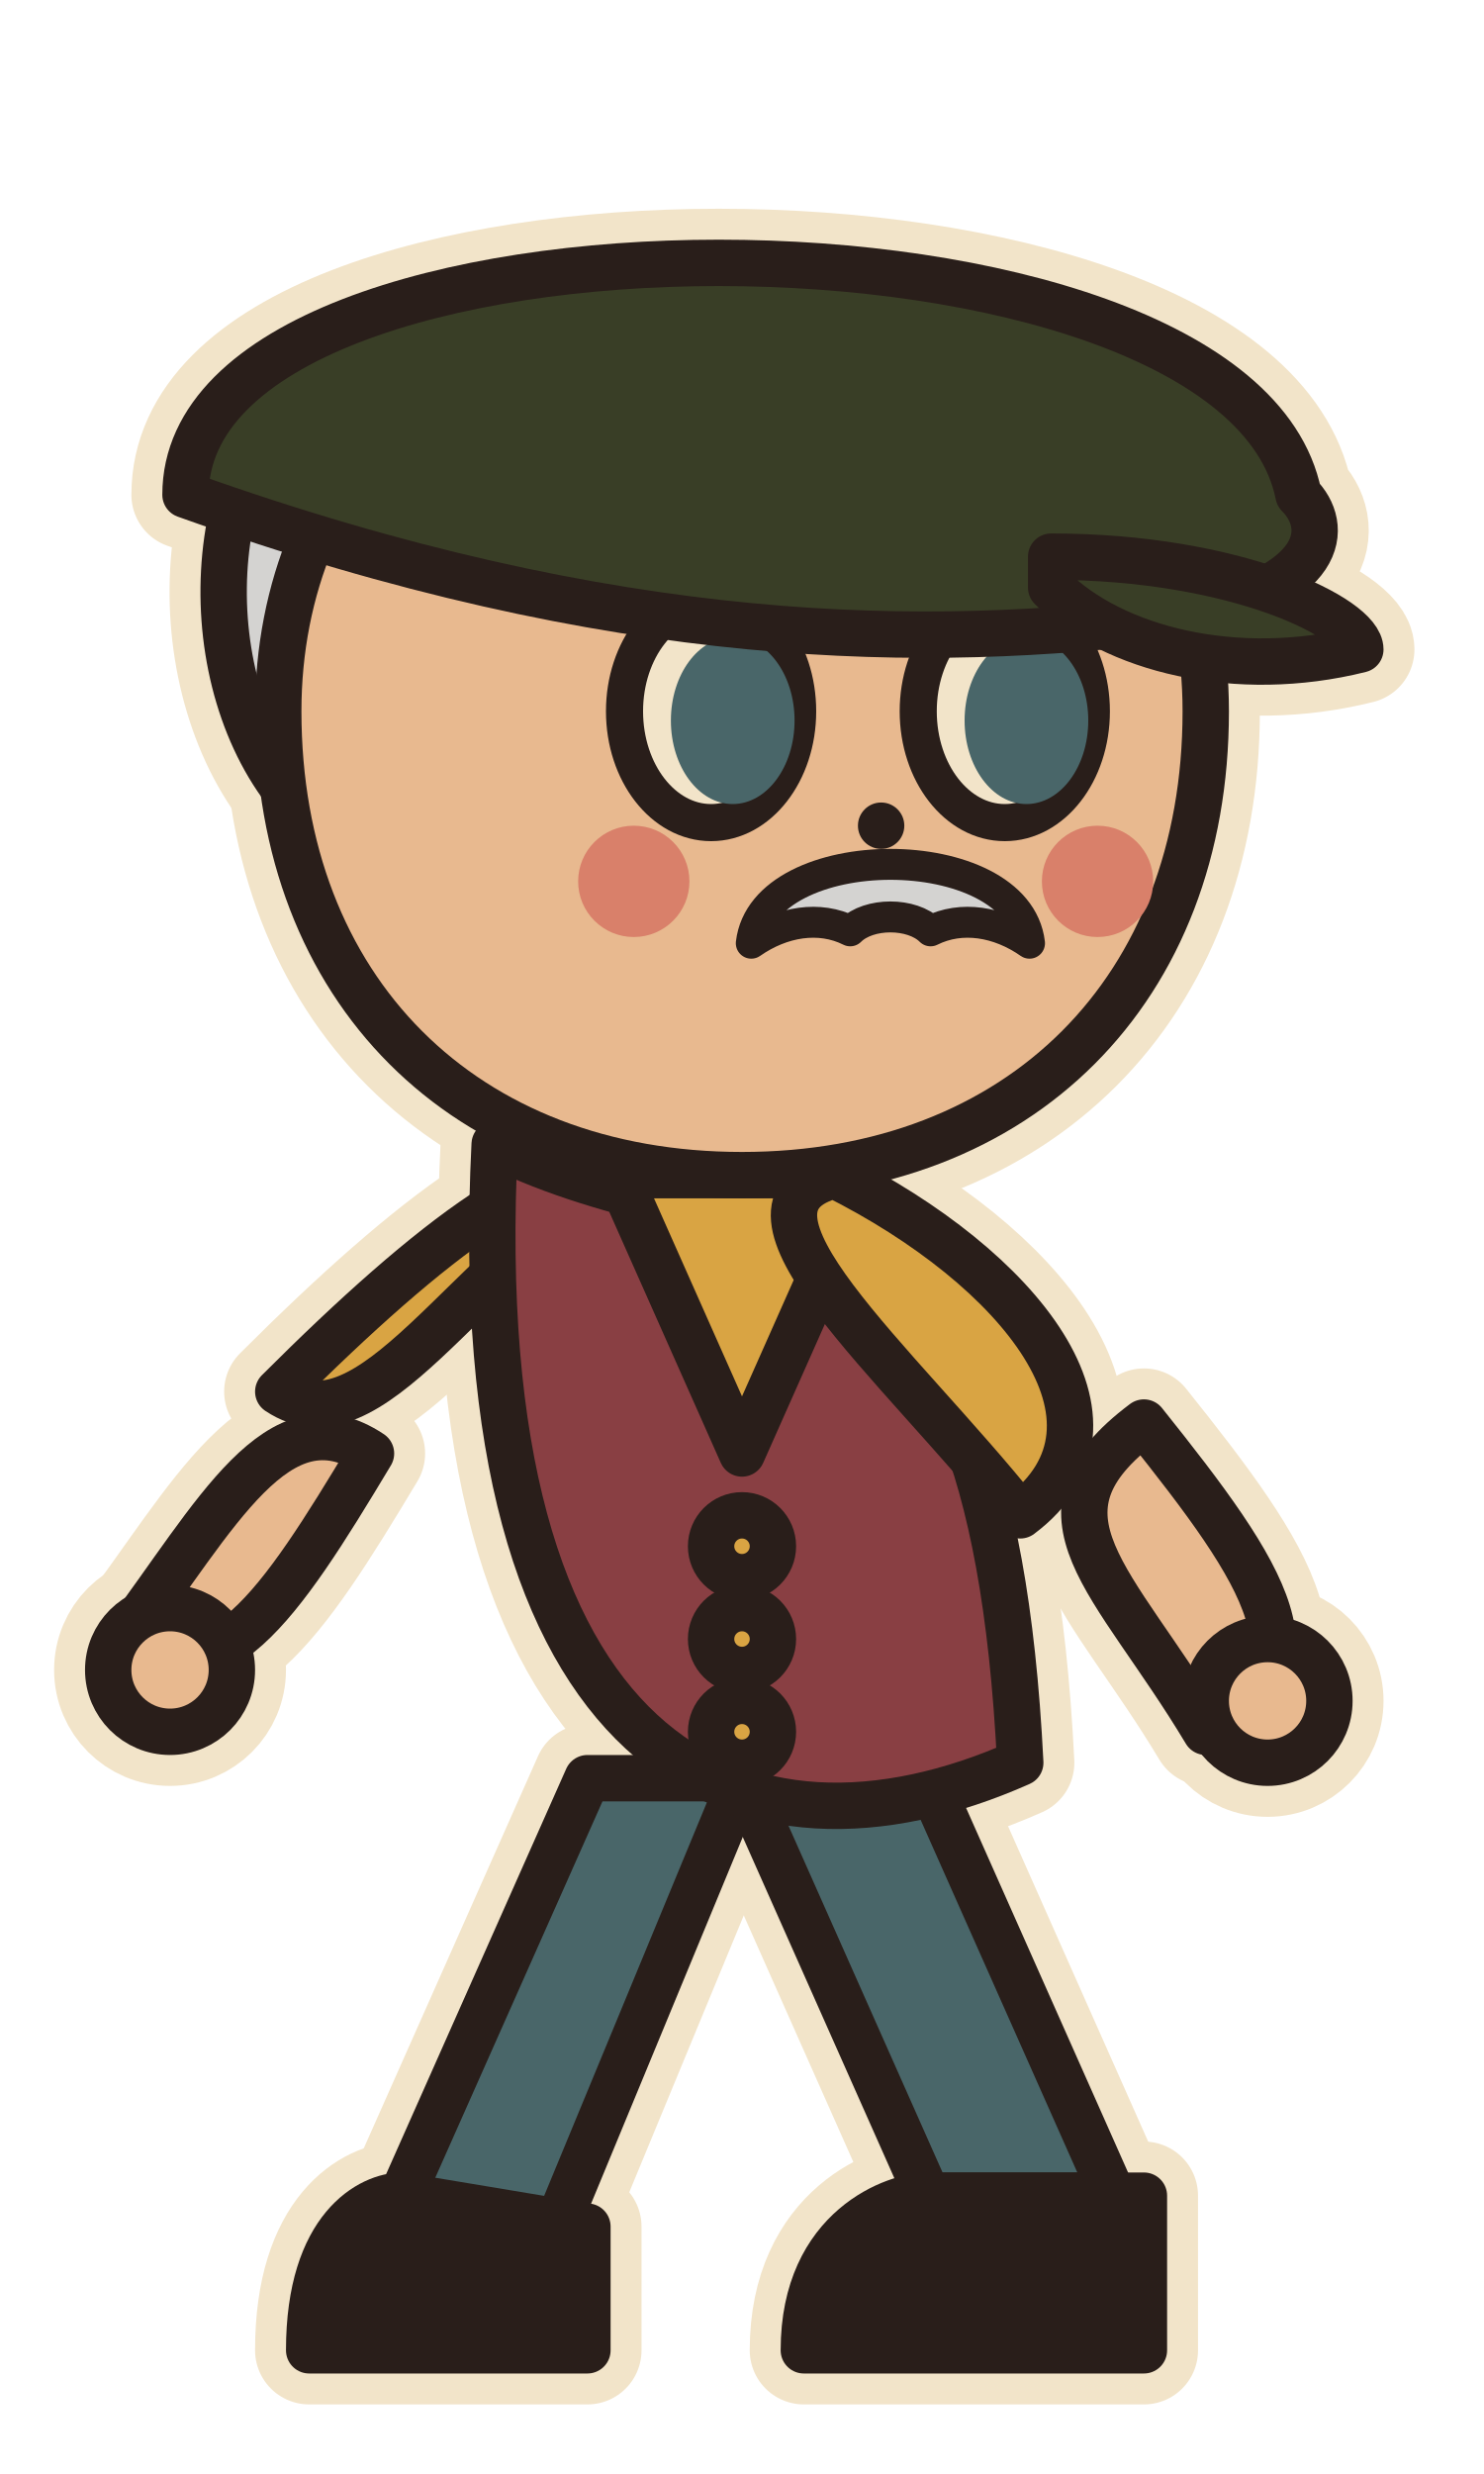
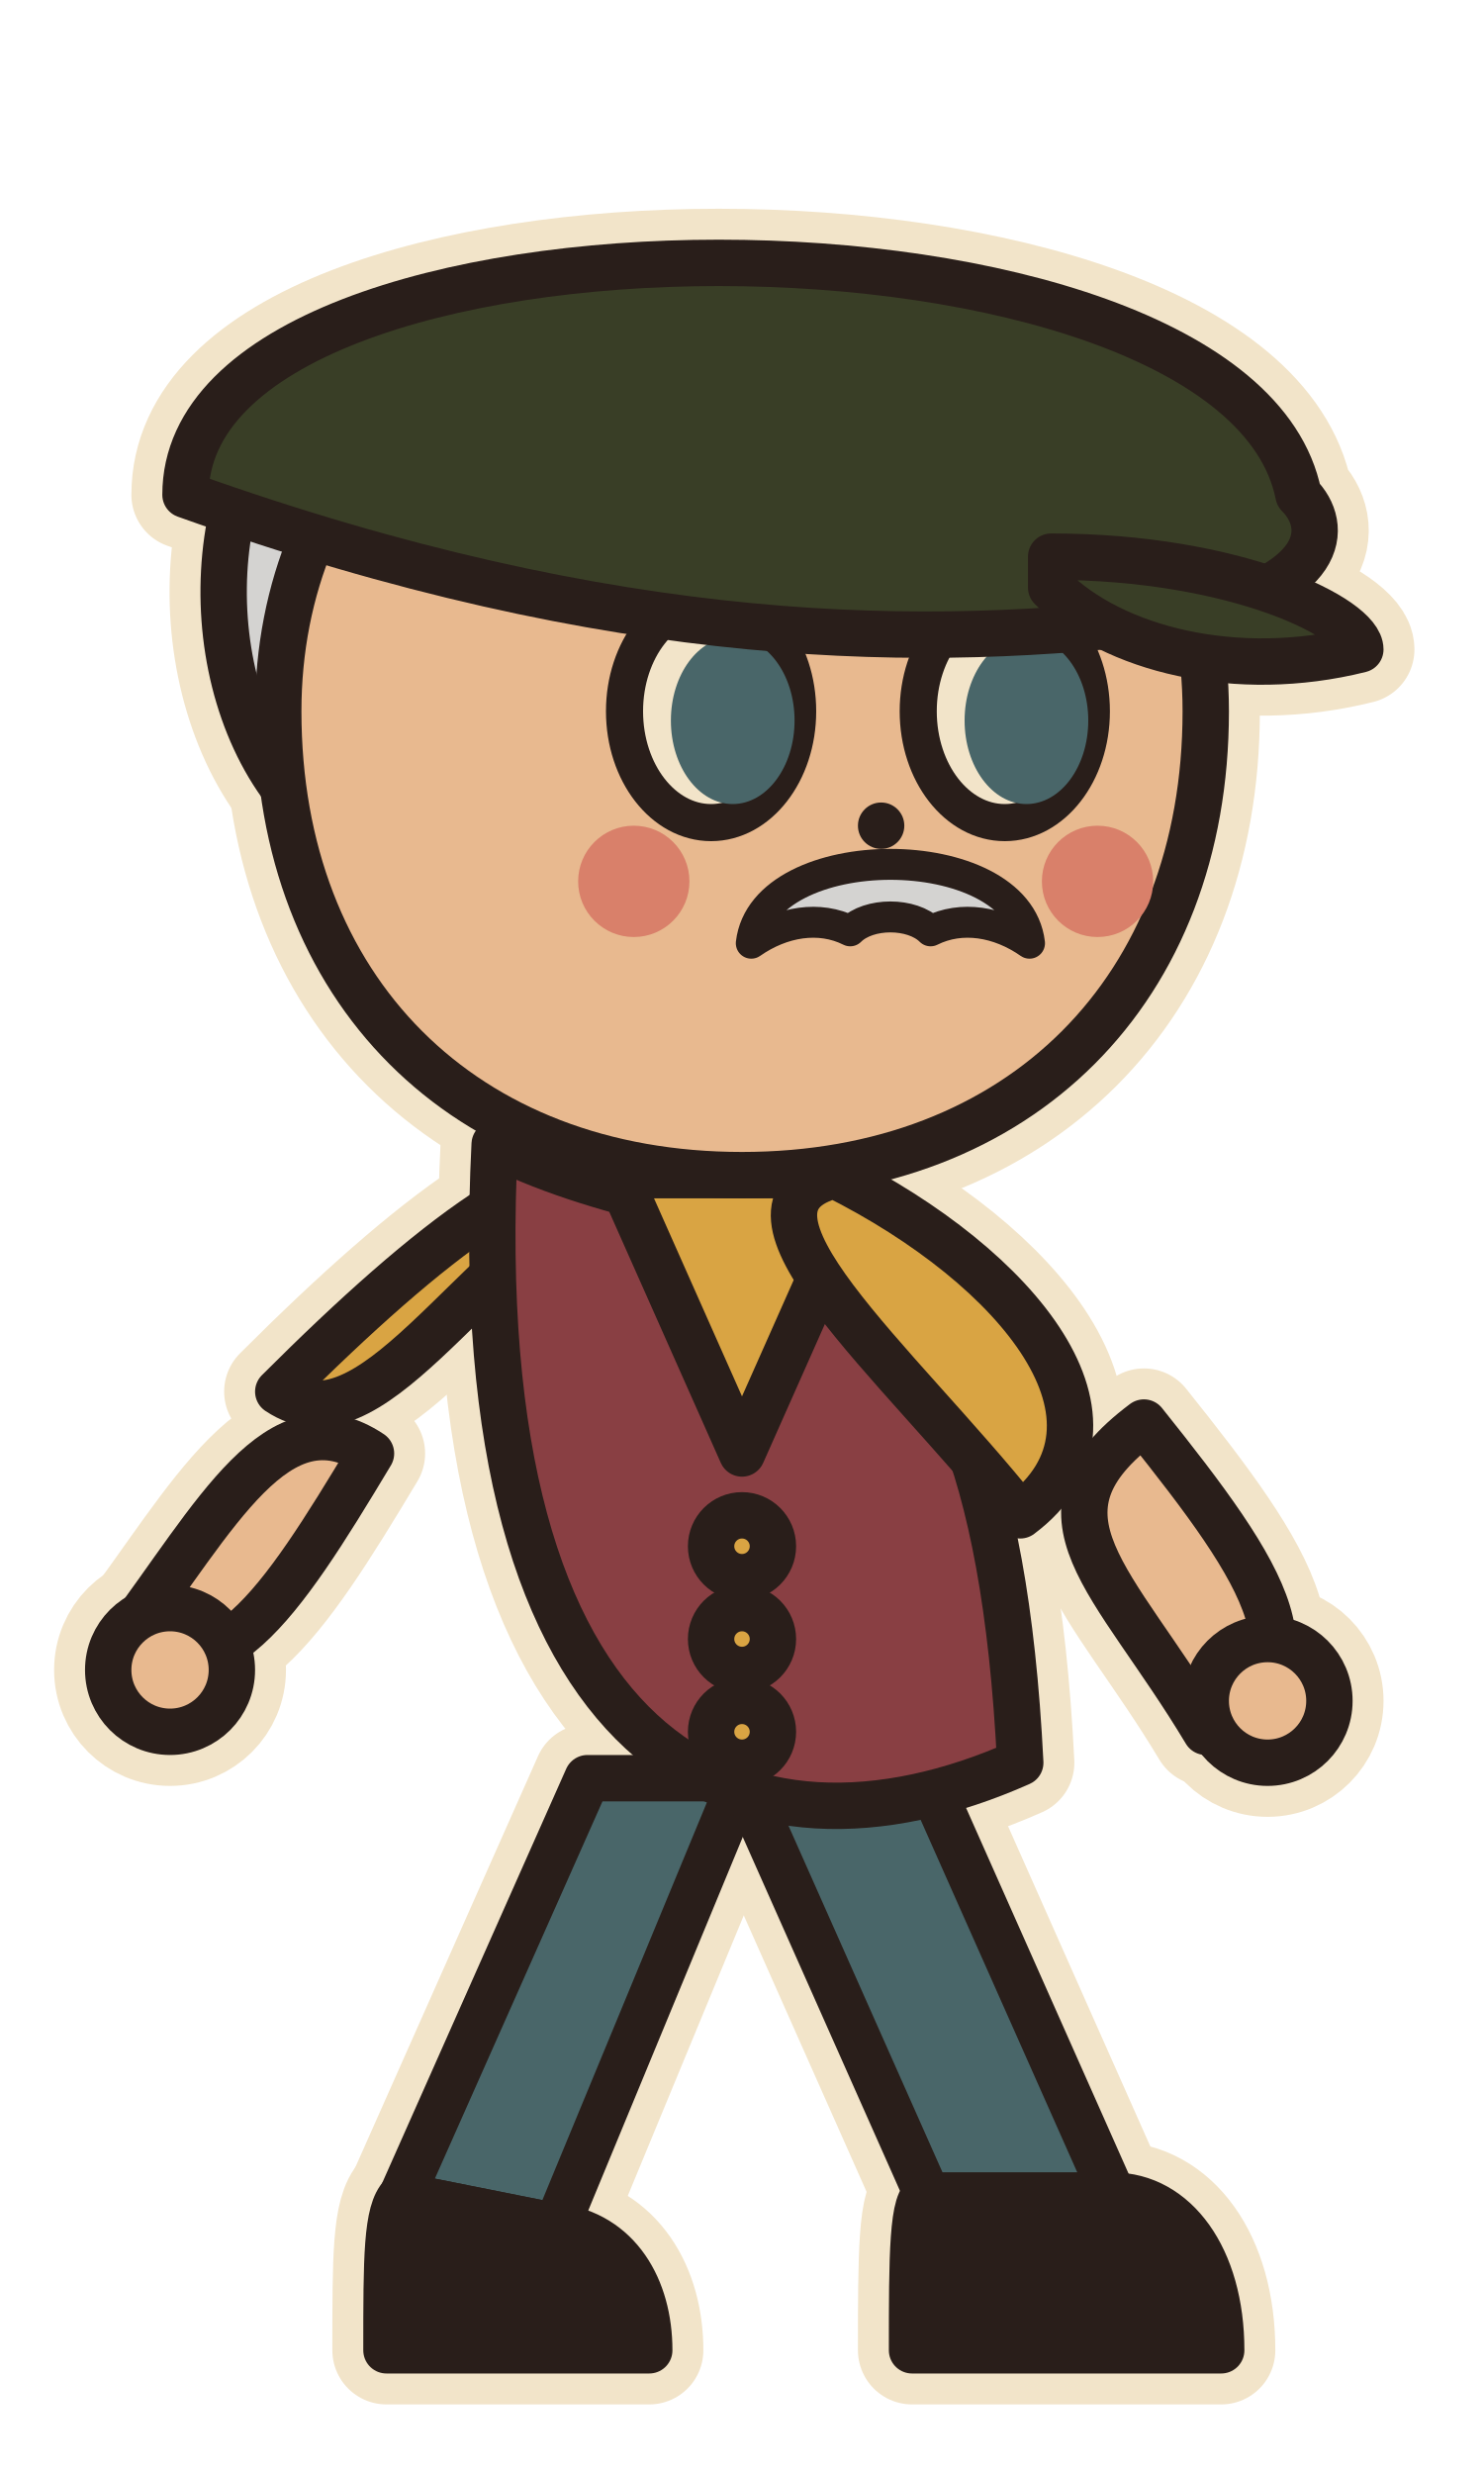
<svg xmlns="http://www.w3.org/2000/svg" viewBox="0 0 96 160" width="96" height="160">
  <g fill="#f2e4c9" stroke="#f2e4c9" stroke-width="7" stroke-linejoin="round" stroke-linecap="round">
    <path d="M 40,76 C 30,82 24,94 18,90 C 28,80 36,74 40,76 Z" fill="#f2e4c9" />
    <path d="M 24,94 C 18,104 14,110 8,106 C 14,98 18,90 24,94 Z" fill="#f2e4c9" />
    <circle cx="11" cy="108" r="4" fill="#f2e4c9" />
    <path d="M 38,115 L 26,142 L 36,144 L 48,115 Z" fill="#f2e4c9" />
-     <path d="M 26,142 L 38,144 L 38,152 L 20,152 C 20,144 24,142 26,142 Z" fill="#f2e4c9" />
+     <path d="M 26,142 L 36,144 C 40,144.5 42,148 42,152 L 25,152 C 25,146 25,143 26,142 Z" fill="#f2e4c9" />
    <path d="M 48,115 L 60,142 L 72,142 L 60,115 Z" fill="#f2e4c9" />
-     <path d="M 60,142 L 74,142 L 74,152 L 52,152 C 52,144 58,142 60,142 Z" fill="#f2e4c9" />
+     <path d="M 60,142 L 72,142 C 76,142 79,146 79,152 L 59,152 C 59,146 59,142 60,142 Z" fill="#f2e4c9" />
    <path d="M 32,74 C 48,82 64,74 66,114 C 48,122 30,114 32,74 Z" fill="#f2e4c9" />
    <path d="M 40,76 L 56,76 L 48,94 Z" fill="#f2e4c9" />
    <circle cx="48" cy="100" r="2" fill="#f2e4c9" />
    <circle cx="48" cy="106" r="2" fill="#f2e4c9" />
    <circle cx="48" cy="112" r="2" fill="#f2e4c9" />
    <path d="M 54,76 C 66,82 74,92 66,98 C 58,88 46,78 54,76 Z" fill="#f2e4c9" />
    <path d="M 74,92 C 82,102 86,108 78,112 C 72,102 66,98 74,92 Z" fill="#f2e4c9" />
    <circle cx="82" cy="110" r="4" fill="#f2e4c9" />
    <path d="M 16,30 C 12,40 16,54 26,56 L 30,46 Z" fill="#f2e4c9" />
    <rect x="28" y="44" width="6" height="12" rx="3" fill="#f2e4c9" />
    <path d="M 48,18 C 66,18 78,30 78,46 C 78,64 66,76 48,76 C 30,76 18,64 18,46 C 18,30 30,18 48,18 Z" fill="#f2e4c9" />
    <path d="M 12,32 C 12,12 80,12 84,32 C 86,34 86,38 76,40 C 60,42 40,42 12,32 Z" fill="#f2e4c9" />
    <path d="M 68,36 C 80,36 88,40 88,42 C 80,44 72,42 68,38 Z" fill="#f2e4c9" />
  </g>
  <g stroke="#291e1a" stroke-width="3" stroke-linejoin="round" stroke-linecap="round">
    <path d="M 40,76 C 30,82 24,94 18,90 C 28,80 36,74 40,76 Z" fill="#d9a443" />
    <path d="M 24,94 C 18,104 14,110 8,106 C 14,98 18,90 24,94 Z" fill="#e8b98f" />
    <circle cx="11" cy="108" r="4" fill="#e8b98f" />
    <path d="M 38,115 L 26,142 L 36,144 L 48,115 Z" fill="#496669" />
-     <path d="M 26,142 L 38,144 L 38,152 L 20,152 C 20,144 24,142 26,142 Z" fill="#291e1a" />
+     <path d="M 26,142 L 36,144 C 40,144.5 42,148 42,152 L 25,152 C 25,146 25,143 26,142 Z" fill="#291e1a" />
    <path d="M 48,115 L 60,142 L 72,142 L 60,115 Z" fill="#496669" />
-     <path d="M 60,142 L 74,142 L 74,152 L 52,152 C 52,144 58,142 60,142 Z" fill="#291e1a" />
+     <path d="M 60,142 L 72,142 C 76,142 79,146 79,152 L 59,152 C 59,146 59,142 60,142 Z" fill="#291e1a" />
    <path d="M 32,74 C 48,82 64,74 66,114 C 48,122 30,114 32,74 Z" fill="#893f43" />
    <path d="M 40,76 L 56,76 L 48,94 Z" fill="#d9a443" />
    <circle cx="48" cy="100" r="2" fill="#d9a443" />
    <circle cx="48" cy="106" r="2" fill="#d9a443" />
    <circle cx="48" cy="112" r="2" fill="#d9a443" />
    <path d="M 54,76 C 66,82 74,92 66,98 C 58,88 46,78 54,76 Z" fill="#d9a443" />
    <path d="M 74,92 C 82,102 86,108 78,112 C 72,102 66,98 74,92 Z" fill="#e8b98f" />
    <circle cx="82" cy="110" r="4" fill="#e8b98f" />
    <path d="M 16,30 C 12,40 16,54 26,56 L 30,46 Z" fill="#d4d3d1" />
    <rect x="28" y="44" width="6" height="12" rx="3" fill="#d4d3d1" />
    <path d="M 48,18 C 66,18 78,30 78,46 C 78,64 66,76 48,76 C 30,76 18,64 18,46 C 18,30 30,18 48,18 Z" fill="#e8b98f" />
    <circle cx="41" cy="57" r="3.6" fill="#d9806a" stroke="none" />
    <circle cx="71" cy="57" r="3.6" fill="#d9806a" stroke="none" />
    <ellipse cx="46" cy="46" rx="5.6" ry="7.2" fill="#f2e4c9" stroke-width="2.4" />
    <ellipse cx="47.4" cy="46.6" rx="4" ry="5.4" fill="#496669" stroke="none" />
    <ellipse cx="65" cy="46" rx="5.6" ry="7.2" fill="#f2e4c9" stroke-width="2.4" />
    <ellipse cx="66.4" cy="46.6" rx="4" ry="5.4" fill="#496669" stroke="none" />
    <circle cx="57" cy="53.4" r="1.5" fill="#291e1a" stroke="none" />
    <path d="M 48.6,61 C 49.4,54.2 65.8,54.2 66.6,61 C 64.6,59.6 62.2,59.2 60.2,60.2 C 59,59 56.2,59 55,60.2 C 53,59.2 50.6,59.6 48.6,61 Z" fill="#d4d3d1" stroke-width="2" />
    <path d="M 12,32 C 12,12 80,12 84,32 C 86,34 86,38 76,40 C 60,42 40,42 12,32 Z" fill="#393e26" />
    <path d="M 68,36 C 80,36 88,40 88,42 C 80,44 72,42 68,38 Z" fill="#393e26" />
  </g>
</svg>
